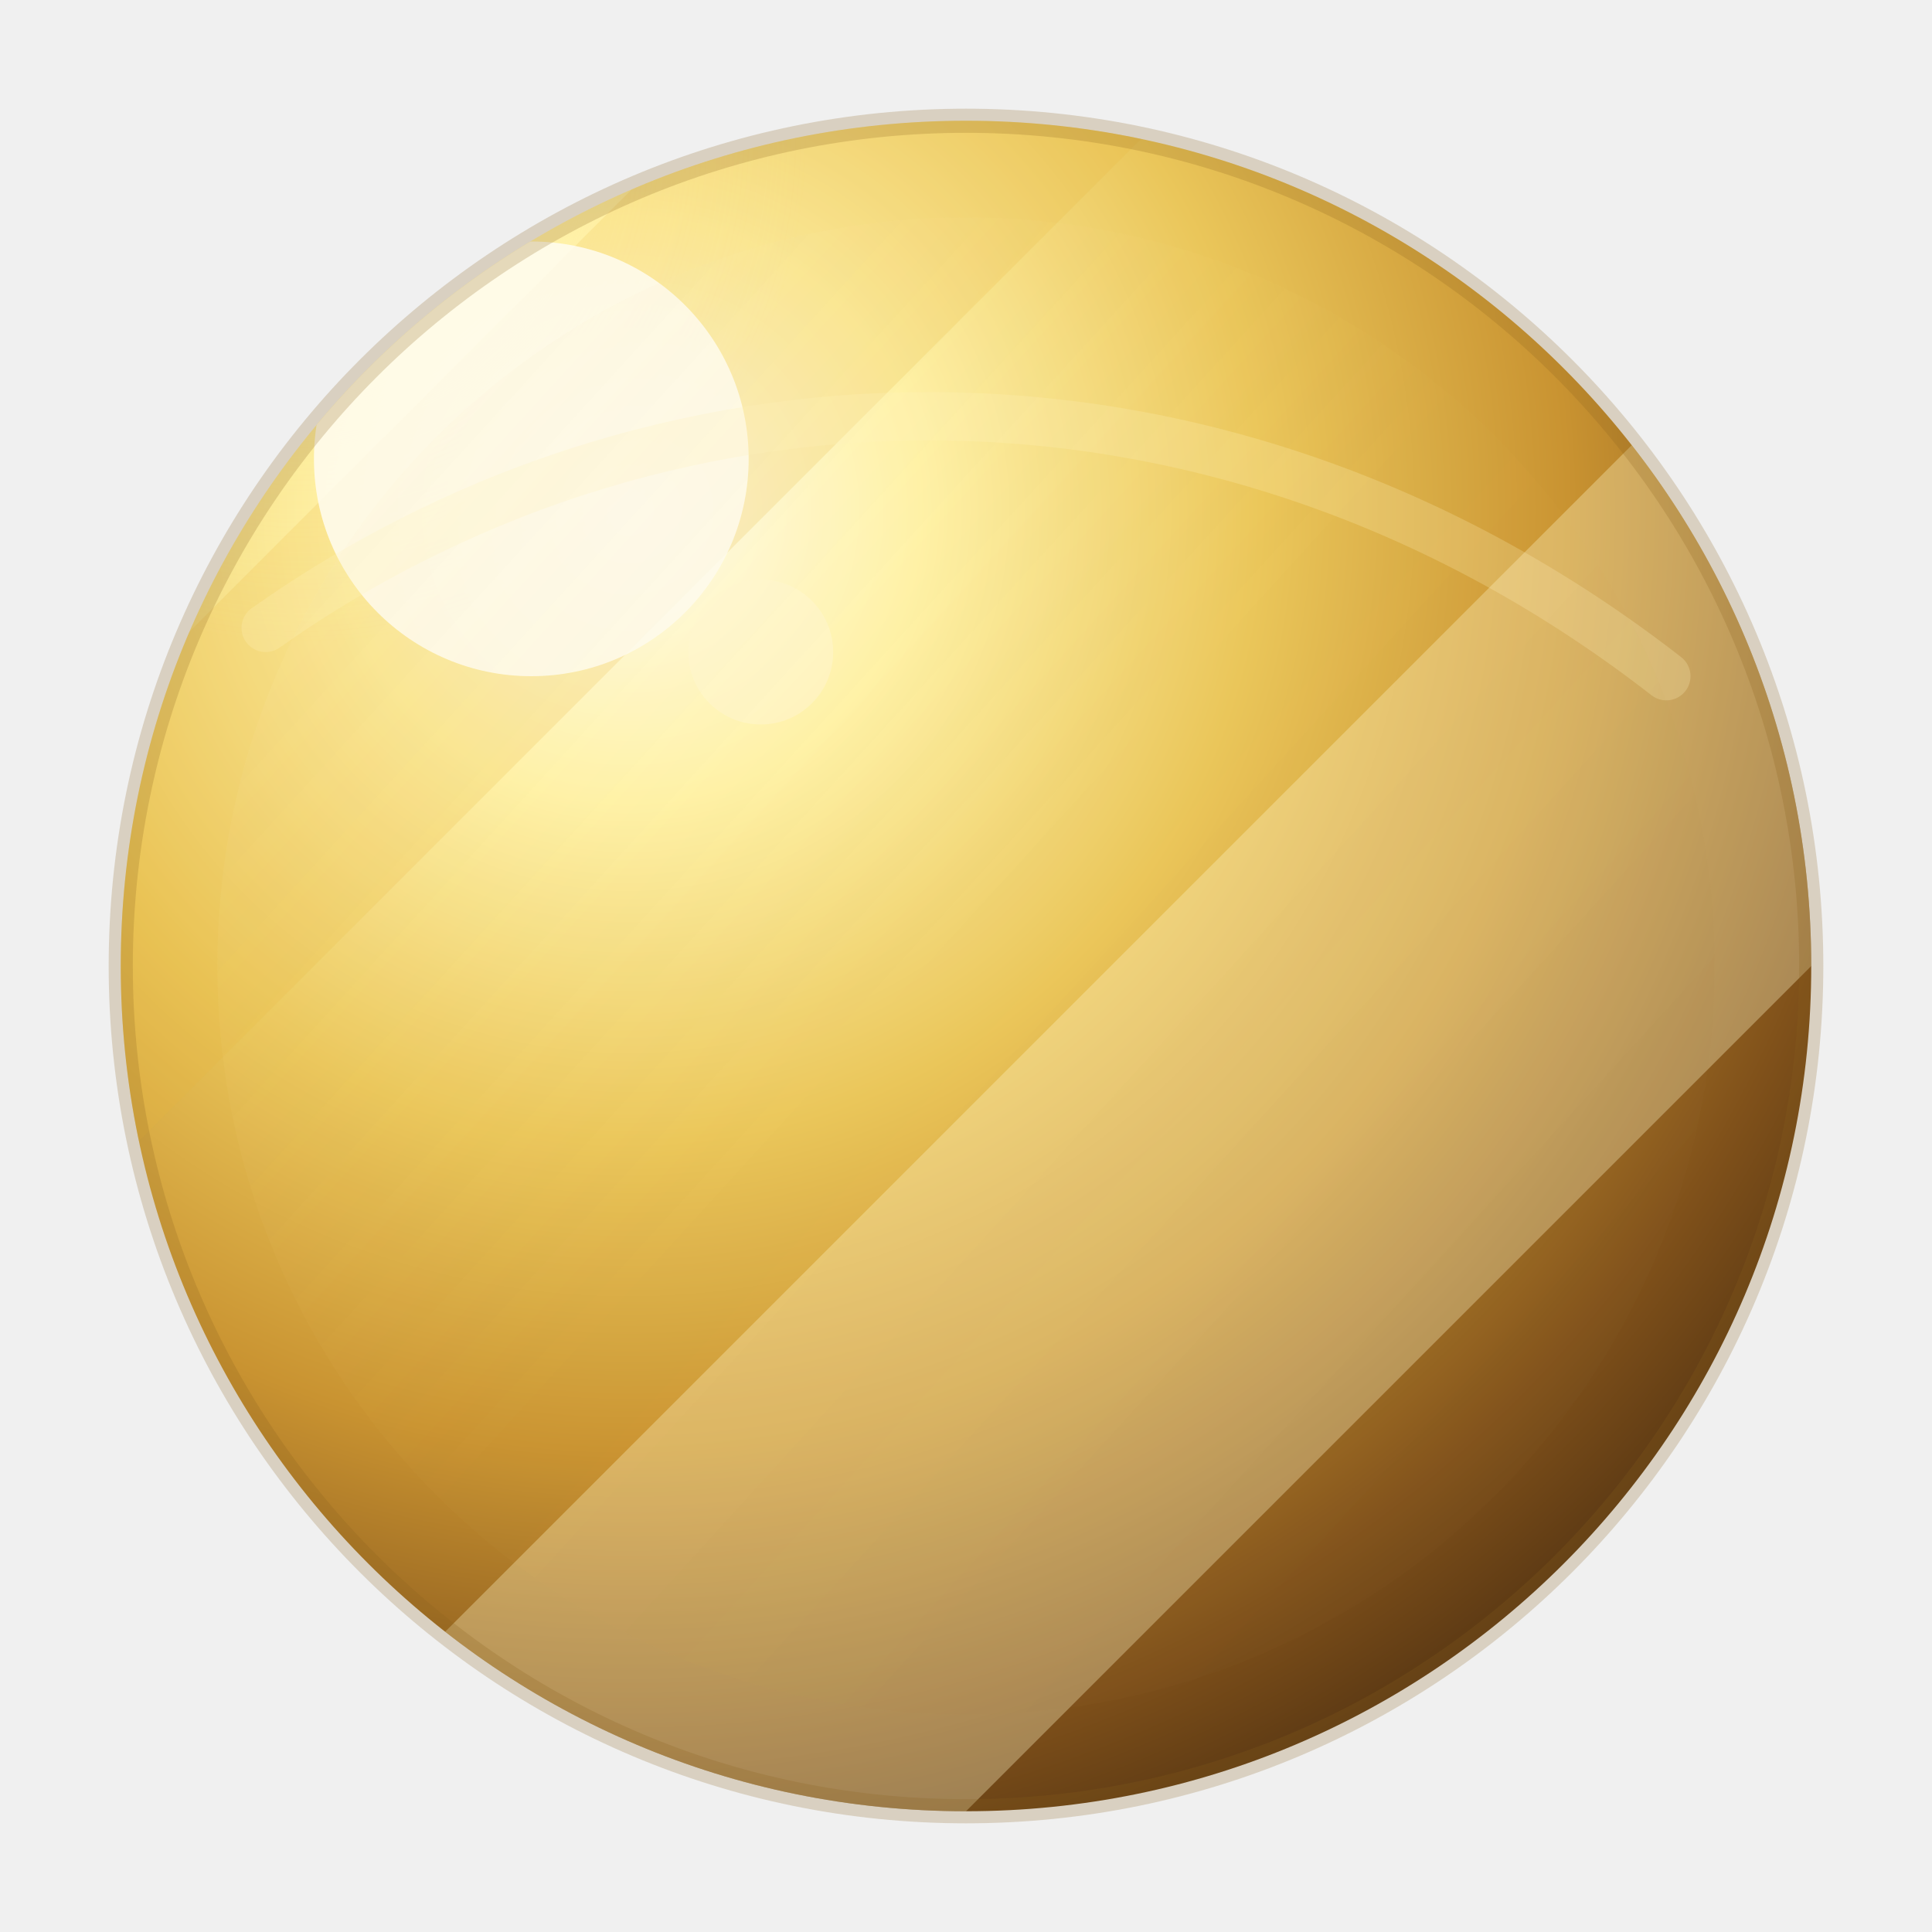
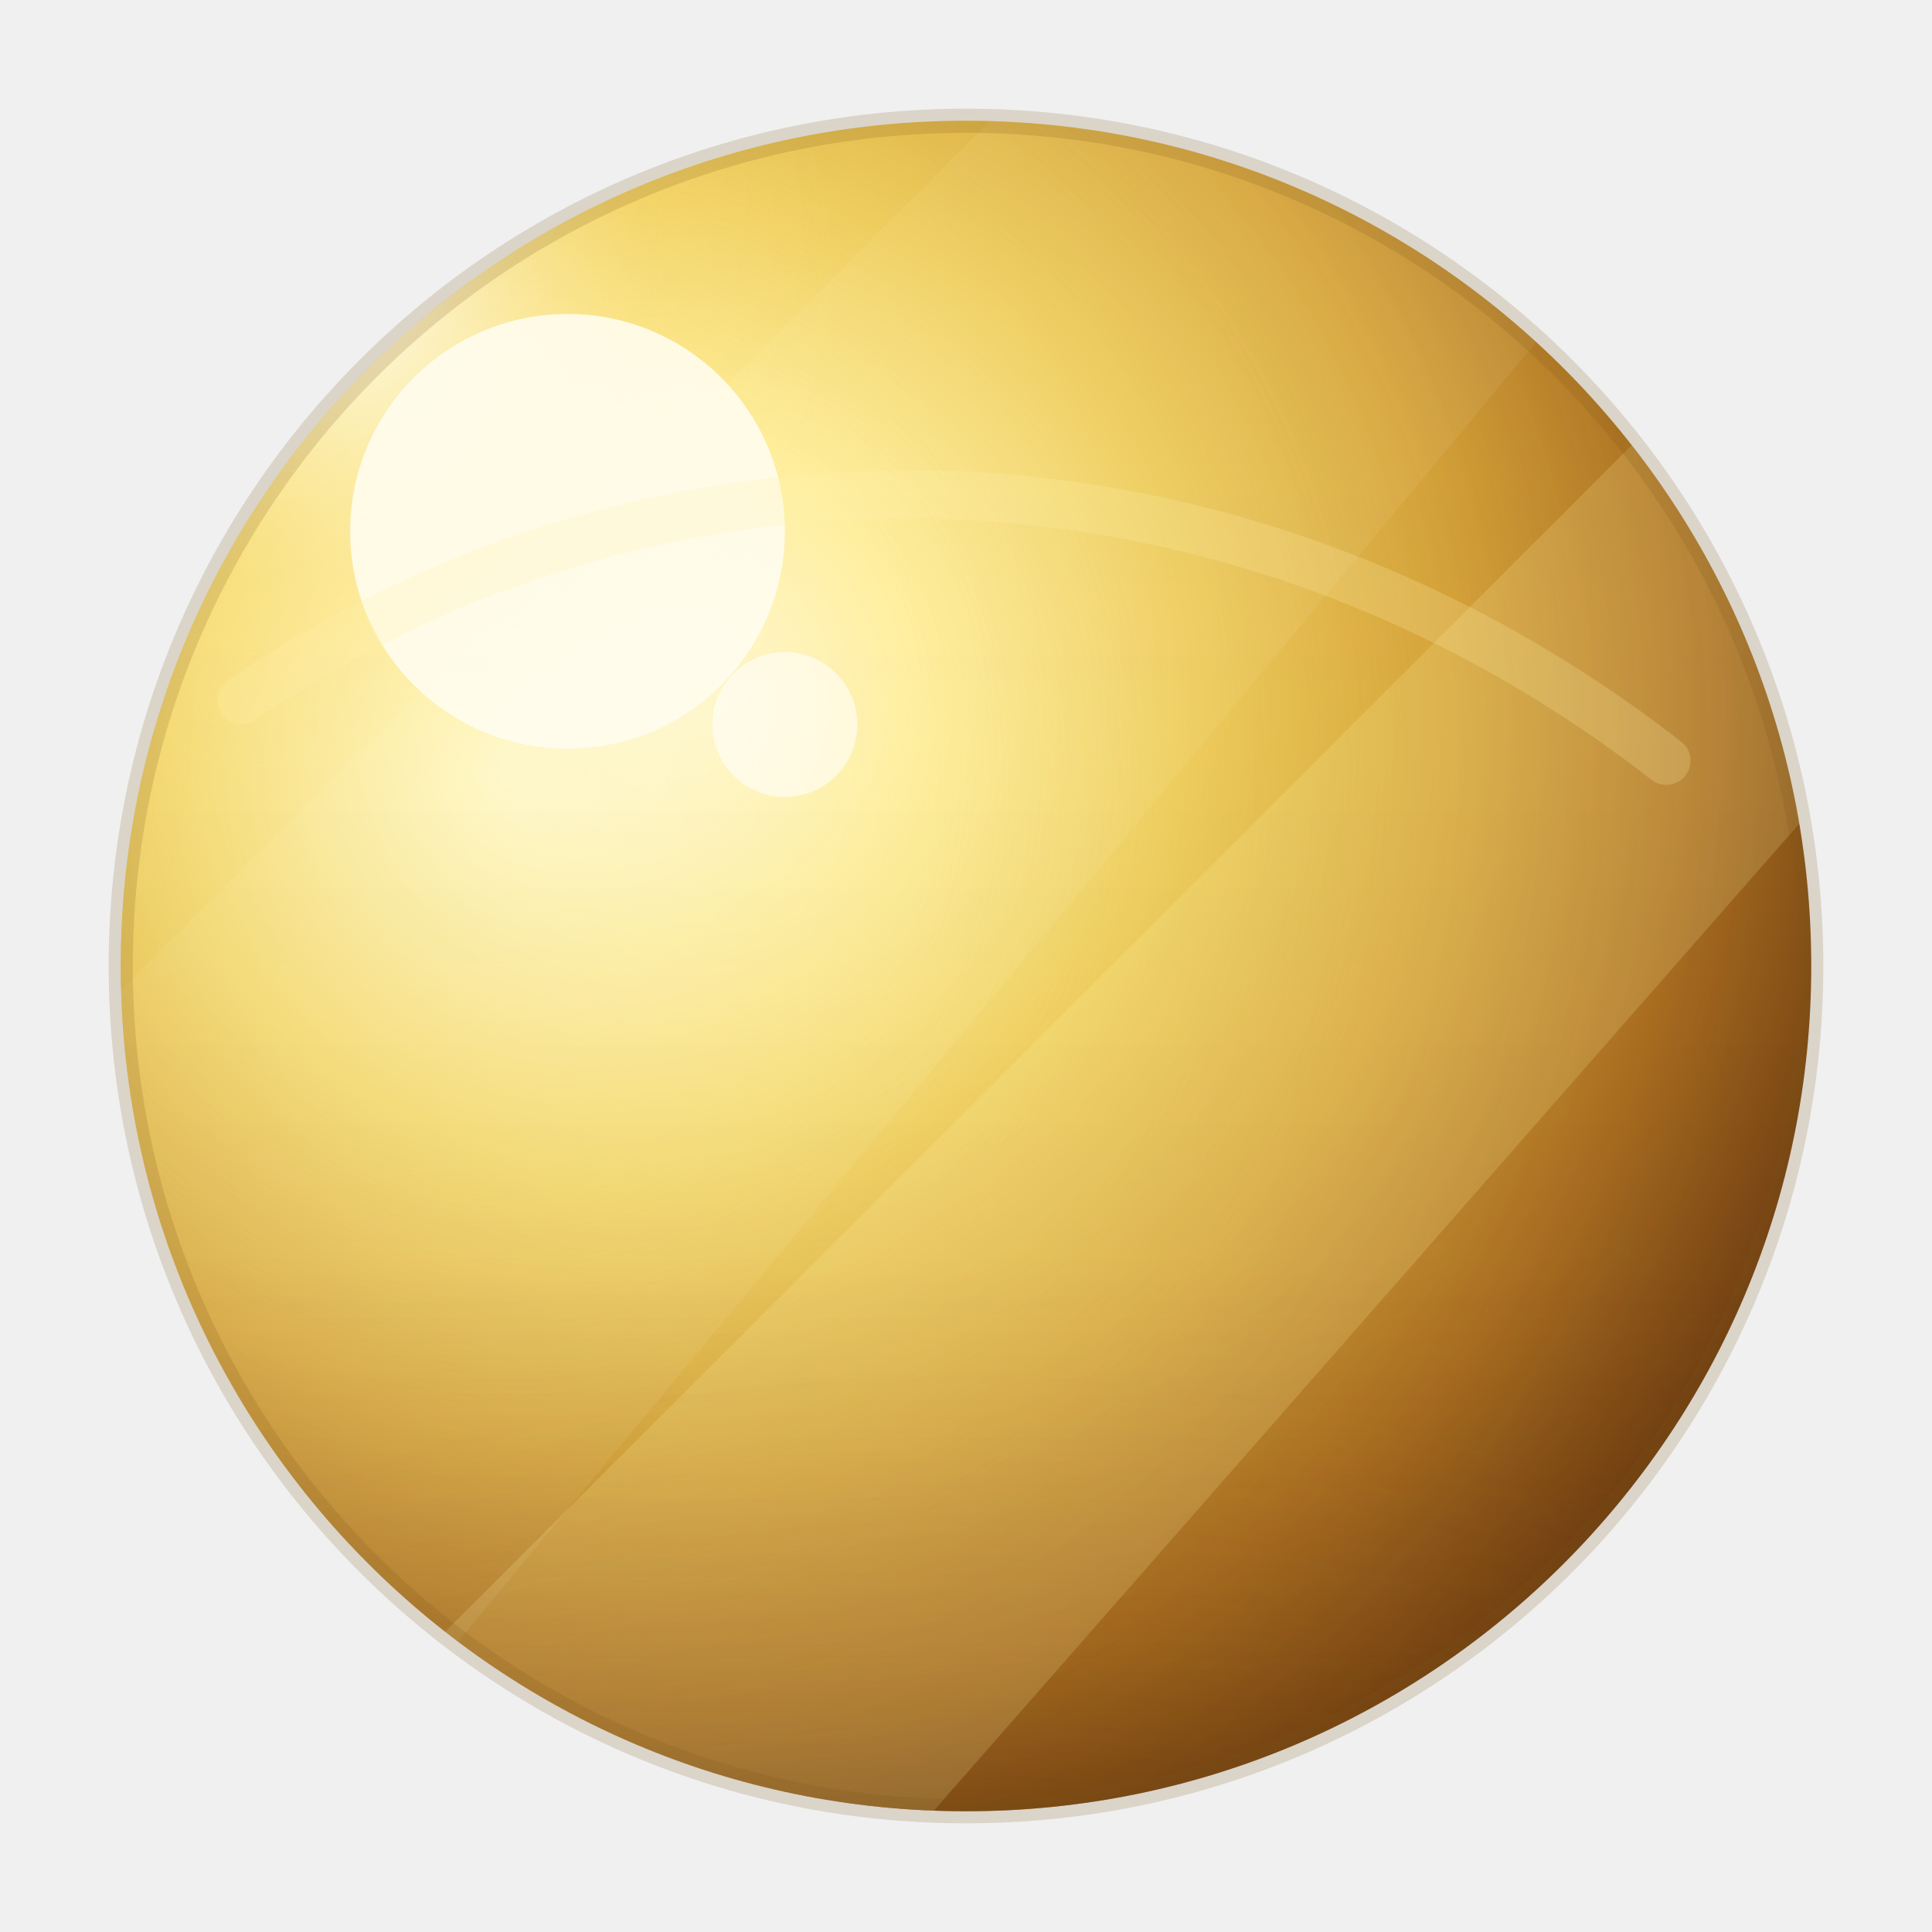
<svg xmlns="http://www.w3.org/2000/svg" viewBox="0 0 160 160">
  <defs>
-     <radialGradient id="base" cx="30%" cy="23%" r="96%">
-       <stop offset="0" stop-color="#fffef2" />
-       <stop offset="0.18" stop-color="#fff2a8" />
-       <stop offset="0.39" stop-color="#eac65a" />
-       <stop offset="0.58" stop-color="#c99331" />
-       <stop offset="0.78" stop-color="#80511a" />
-       <stop offset="1" stop-color="#2b190b" />
+     <radialGradient id="base" cx="33%" cy="34%" r="88%">
+       <stop offset="0" stop-color="#fffef4" />
+       <stop offset="0.16" stop-color="#fff1a1" />
+       <stop offset="0.34" stop-color="#efd05d" />
+       <stop offset="0.52" stop-color="#d4a33a" />
+       <stop offset="0.69" stop-color="#a86c20" />
+       <stop offset="0.84" stop-color="#6d3c10" />
+       <stop offset="1" stop-color="#2a1608" />
    </radialGradient>
-     <radialGradient id="flare" cx="30%" cy="22%" r="44%">
-       <stop offset="0" stop-color="#ffffff" stop-opacity=".94" />
-       <stop offset=".26" stop-color="#fff8cf" stop-opacity=".52" />
-       <stop offset=".62" stop-color="#ffe68b" stop-opacity=".16" />
-       <stop offset="1" stop-color="#ffe68b" stop-opacity="0" />
+     <radialGradient id="leftGlow" cx="24%" cy="39%" r="72%">
+       <stop offset="0" stop-color="#fff9d5" stop-opacity=".72" />
+       <stop offset=".34" stop-color="#ffe98e" stop-opacity=".34" />
+       <stop offset=".72" stop-color="#dba33b" stop-opacity=".08" />
+       <stop offset="1" stop-color="#dba33b" stop-opacity="0" />
    </radialGradient>
-     <linearGradient id="glass" x1="12" y1="18" x2="148" y2="142" gradientUnits="userSpaceOnUse">
-       <stop offset="0" stop-color="#fffbea" stop-opacity=".58" />
-       <stop offset=".48" stop-color="#f4cf63" stop-opacity=".16" />
-       <stop offset="1" stop-color="#5f3912" stop-opacity=".38" />
+     <radialGradient id="flare" cx="31%" cy="30%" r="42%">
+       <stop offset="0" stop-color="#ffffff" stop-opacity=".95" />
+       <stop offset=".24" stop-color="#fffce7" stop-opacity=".56" />
+       <stop offset=".62" stop-color="#ffe88d" stop-opacity=".16" />
+       <stop offset="1" stop-color="#ffe88d" stop-opacity="0" />
+     </radialGradient>
+     <linearGradient id="bottomShade" x1="80" y1="38" x2="80" y2="170" gradientUnits="userSpaceOnUse">
+       <stop offset="0" stop-color="#4b260a" stop-opacity="0" />
+       <stop offset=".5" stop-color="#70400f" stop-opacity=".04" />
+       <stop offset=".74" stop-color="#74410f" stop-opacity=".24" />
+       <stop offset="1" stop-color="#281307" stop-opacity=".72" />
    </linearGradient>
+     <radialGradient id="bottomBrown" cx="50%" cy="104%" r="76%">
+       <stop offset="0" stop-color="#281307" stop-opacity=".82" />
+       <stop offset=".34" stop-color="#70400f" stop-opacity=".44" />
+       <stop offset=".66" stop-color="#a66b1e" stop-opacity=".12" />
+       <stop offset="1" stop-color="#a66b1e" stop-opacity="0" />
+     </radialGradient>
    <clipPath id="clip">
      <circle cx="80" cy="80" r="70" />
    </clipPath>
  </defs>
  <circle cx="80" cy="80" r="70" fill="url(#base)" />
  <g clip-path="url(#clip)">
-     <path d="M4 168 168 4v58L62 168z" fill="#fff7c8" opacity=".34" />
-     <path d="M-12 80 80 -12h38L-12 118z" fill="#e6b33d" opacity=".2" />
-     <path d="M98 168 168 98v70z" fill="#4a2b10" opacity=".36" />
-     <circle cx="44" cy="38" r="48" fill="url(#flare)" />
-     <circle cx="44" cy="38" r="18" fill="#fffdf2" opacity=".84" />
-     <circle cx="63" cy="54" r="6" fill="#fff8d0" opacity=".54" />
-     <path d="M22 52c34-24 80-24 116 4" fill="none" stroke="#fff4bd" stroke-opacity=".24" stroke-width="4" stroke-linecap="round" />
-     <circle cx="80" cy="80" r="62" fill="url(#glass)" opacity=".18" />
+     <circle cx="80" cy="80" r="72" fill="url(#leftGlow)" />
+     <ellipse cx="80" cy="139" rx="82" ry="58" fill="url(#bottomBrown)" />
+     <circle cx="80" cy="80" r="72" fill="url(#bottomShade)" opacity=".62" />
+     <path d="M92 172 172 92v80z" fill="#4a260c" opacity=".14" />
+     <path d="M0 172 172 0v42L58 172z" fill="#fff2a8" opacity=".18" />
+     <path d="M-16 108 108 -16h56L8 172H-16z" fill="#fffbe2" opacity=".07" />
+     <circle cx="47" cy="44" r="50" fill="url(#flare)" />
+     <circle cx="47" cy="44" r="18" fill="#fffdf0" opacity=".88" />
+     <circle cx="65" cy="60" r="6" fill="#ffffff" opacity=".58" />
+     <path d="M20 58c35-24 82-23 118 5" fill="none" stroke="#fff0ad" stroke-opacity=".22" stroke-width="4" stroke-linecap="round" />
  </g>
-   <circle cx="80" cy="80" r="70" fill="none" stroke="#8a601f" stroke-opacity=".22" stroke-width="2" />
+   <circle cx="80" cy="80" r="70" fill="none" stroke="#7b5318" stroke-opacity=".18" stroke-width="2" />
</svg>
